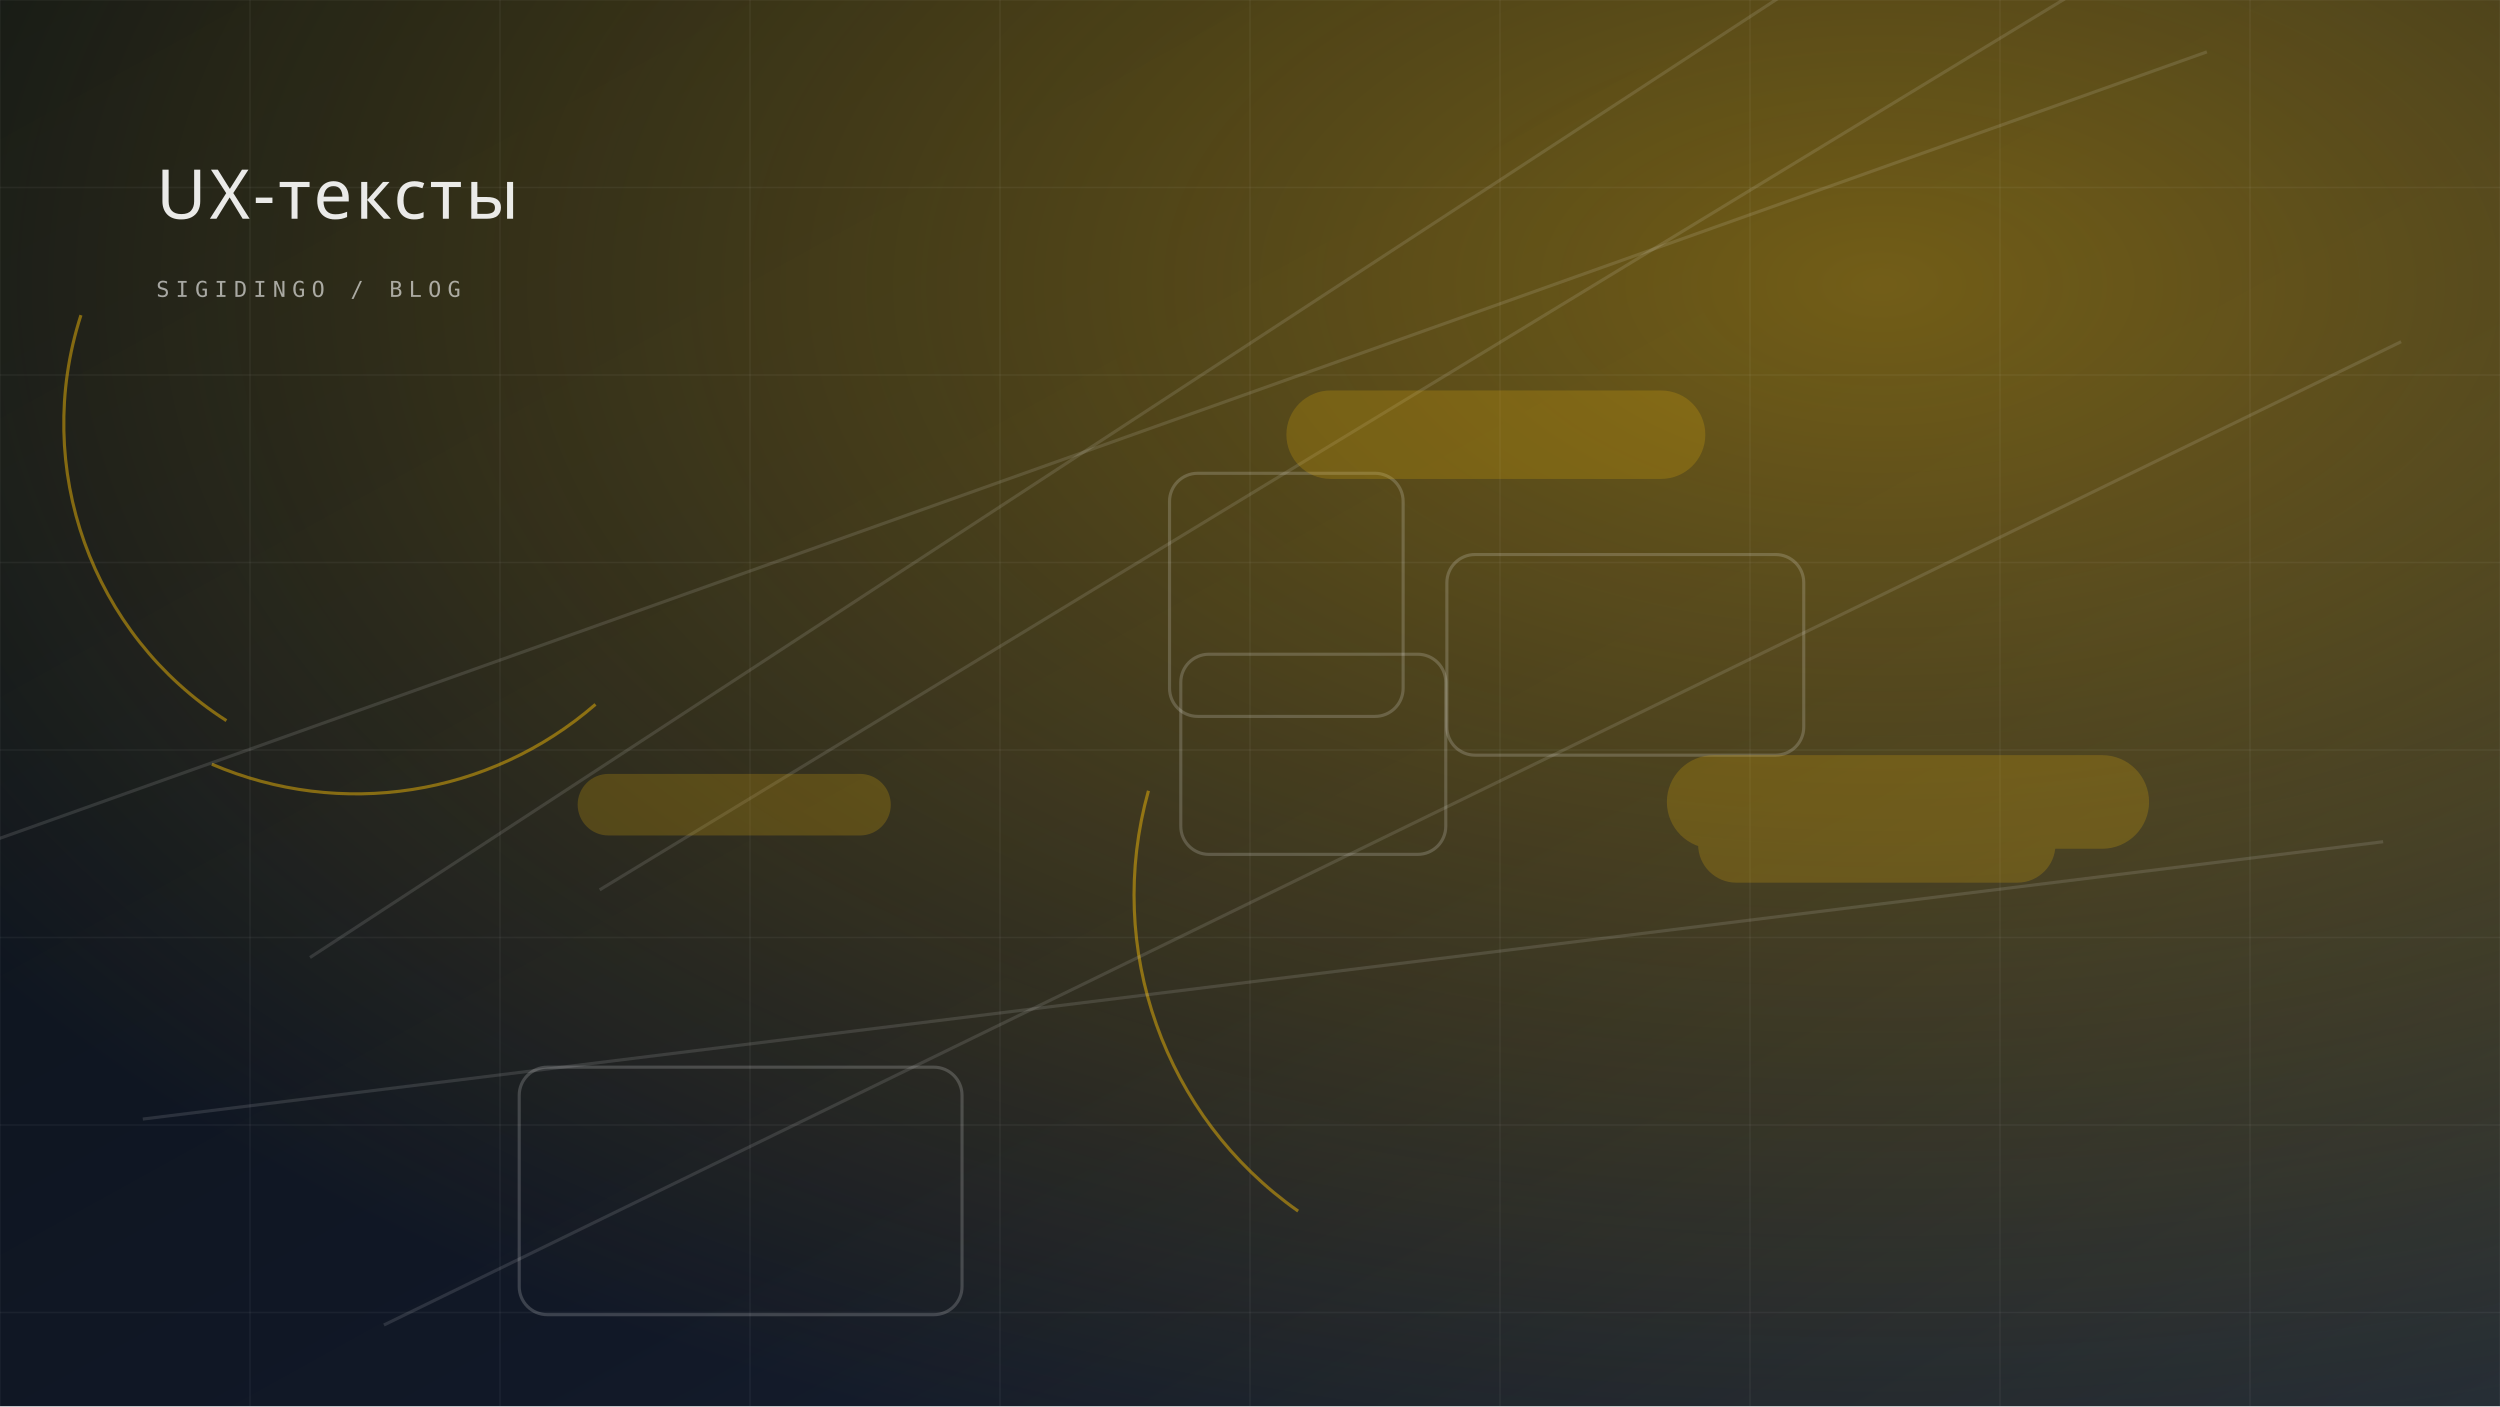
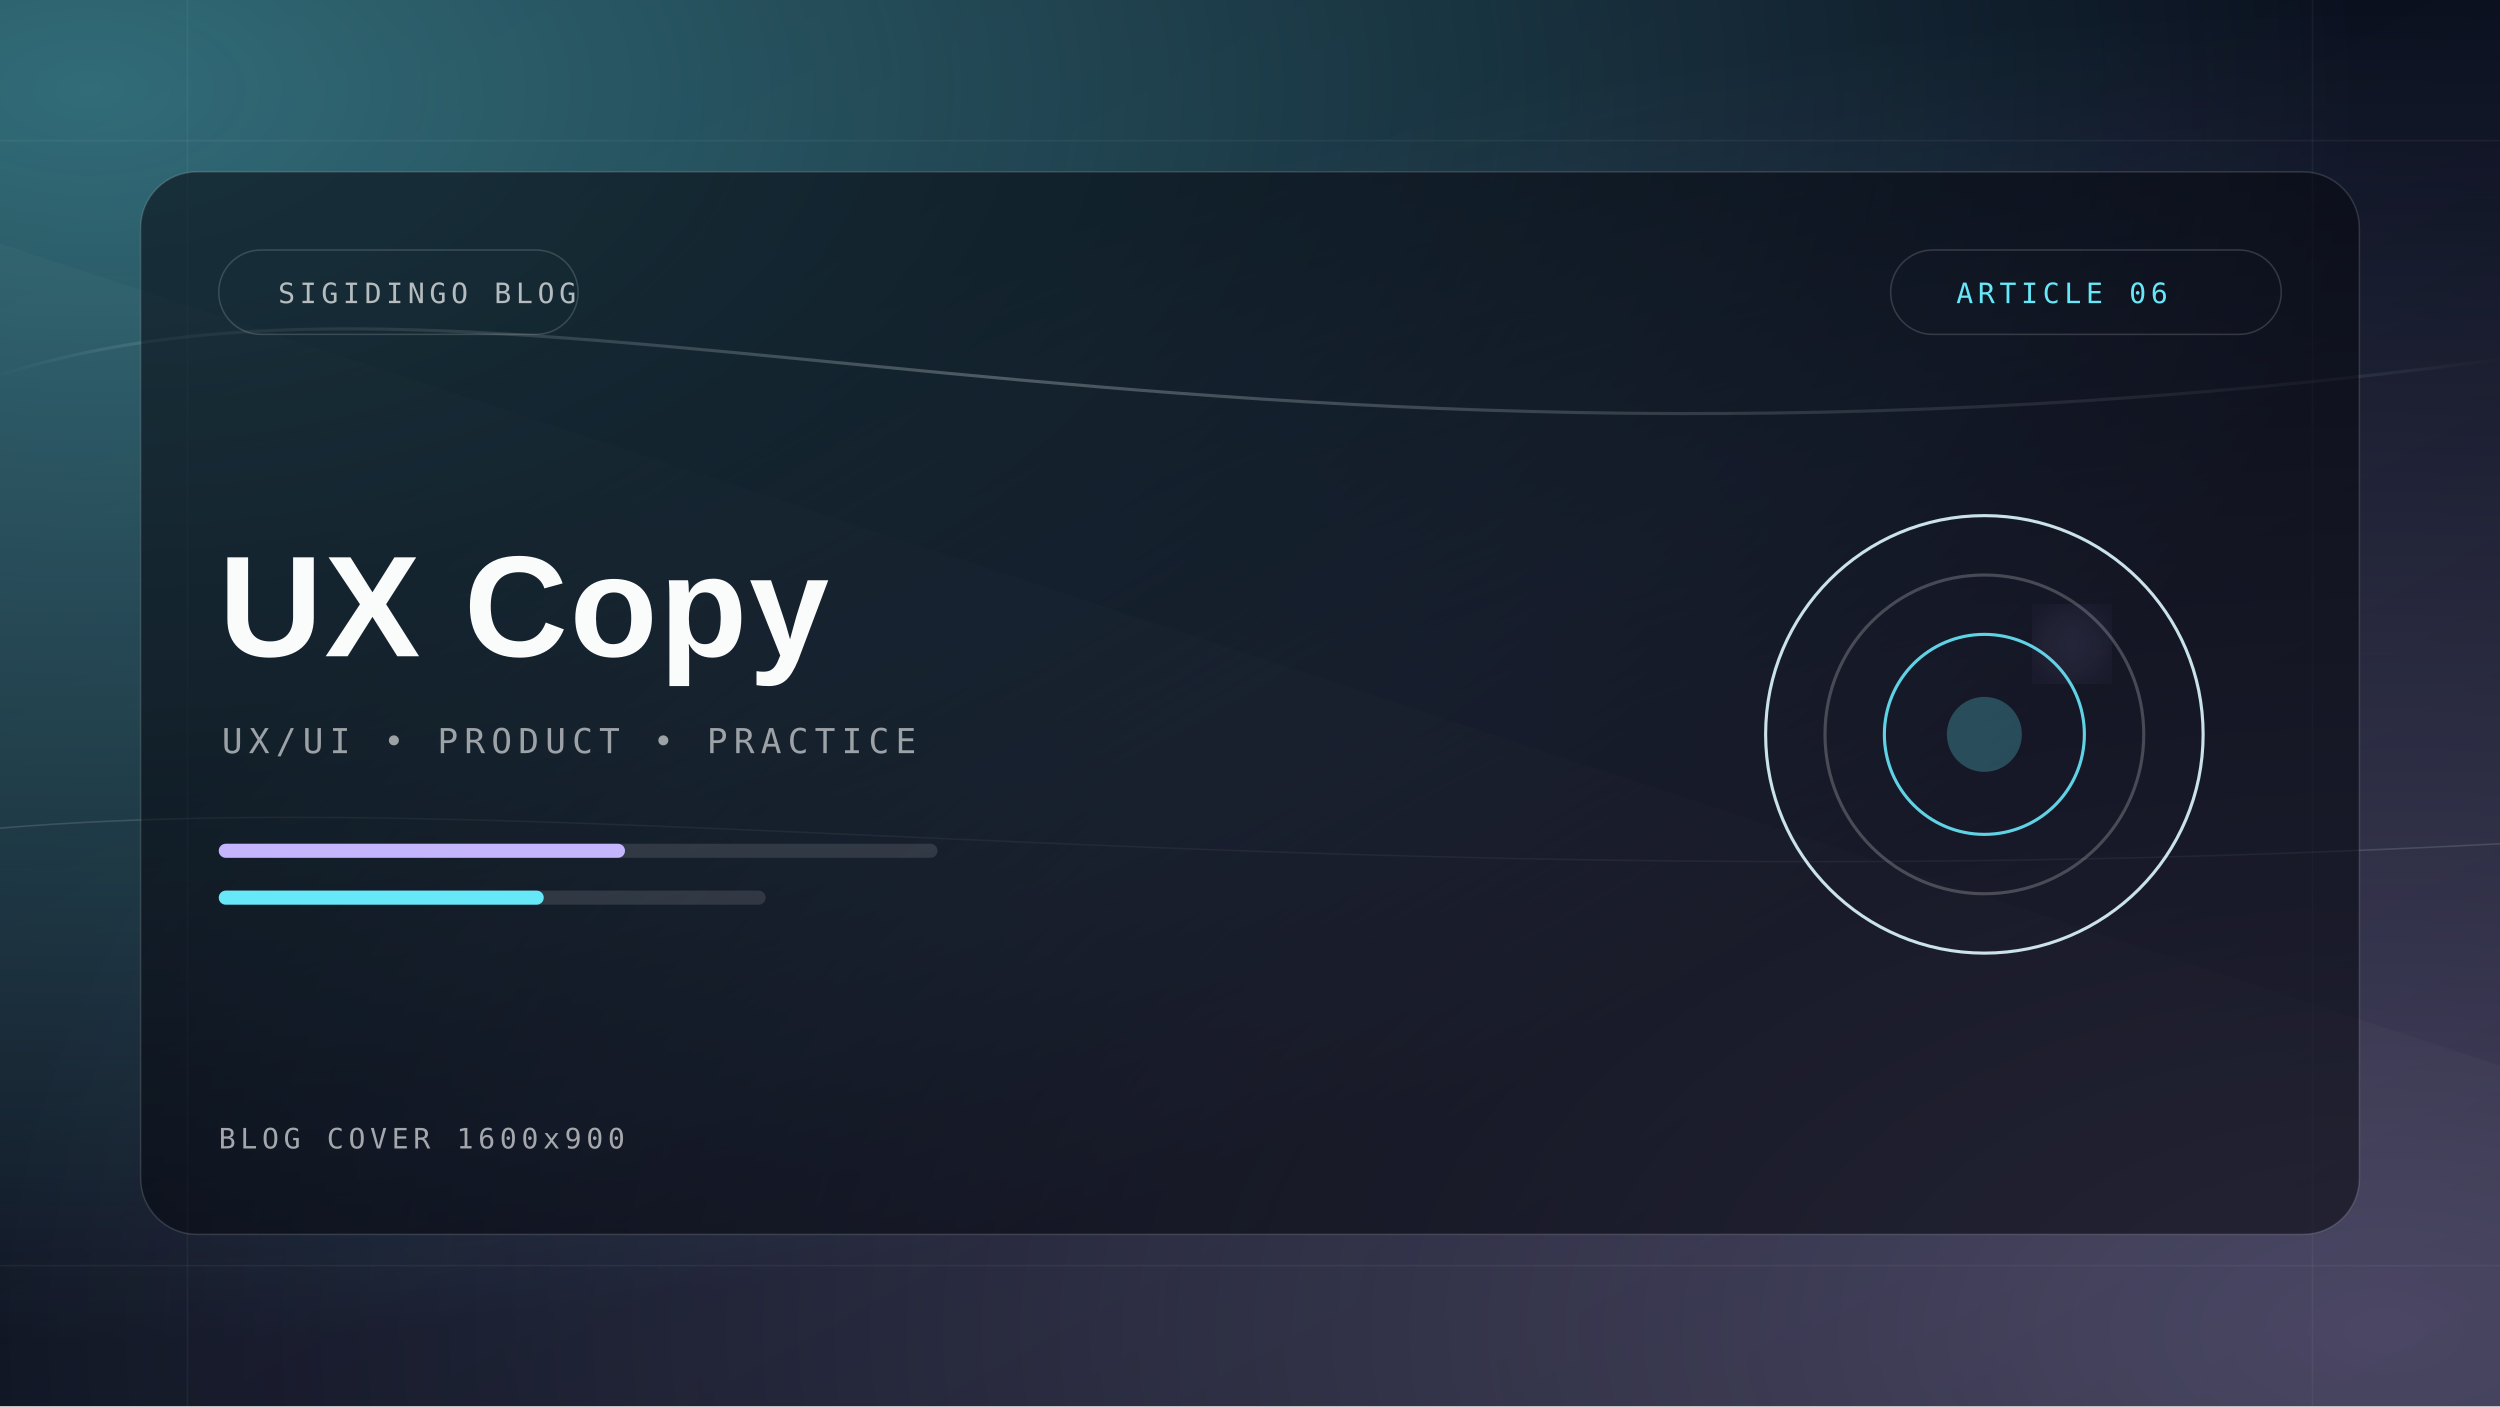
<svg xmlns="http://www.w3.org/2000/svg" width="1600" height="900" viewBox="0 0 1600 900">
  <defs>
-     <linearGradient id="bg-ux-copy" x1="0" y1="0" x2="1" y2="1">
-       <stop offset="0%" stop-color="#0b1217" />
-       <stop offset="60%" stop-color="#111827" />
-       <stop offset="100%" stop-color="#1f2937" />
+     <linearGradient id="bg-6" x1="0" y1="0" x2="1" y2="1">
+       <stop offset="0%" stop-color="#070A12" />
+       <stop offset="52%" stop-color="#0B1120" />
+       <stop offset="100%" stop-color="#05070D" />
    </linearGradient>
-     <radialGradient id="glow-ux-copy" cx="0.75" cy="0.2" r="0.9">
-       <stop offset="0%" stop-color="#eab308" stop-opacity="0.45" />
-       <stop offset="100%" stop-color="#eab308" stop-opacity="0" />
+     <radialGradient id="haloA-6" cx="0.04" cy="0.06" r="0.9">
+       <stop offset="0%" stop-color="#67E8F9" stop-opacity="0.44" />
+       <stop offset="100%" stop-color="#67E8F9" stop-opacity="0" />
    </radialGradient>
+     <radialGradient id="haloB-6" cx="0.95" cy="0.95" r="0.95">
+       <stop offset="0%" stop-color="#C4B5FD" stop-opacity="0.34" />
+       <stop offset="100%" stop-color="#C4B5FD" stop-opacity="0" />
+     </radialGradient>
+     <linearGradient id="beam-6" x1="0" y1="0" x2="1" y2="0">
+       <stop offset="0%" stop-color="#DEF8FF" stop-opacity="0" />
+       <stop offset="40%" stop-color="#DEF8FF" stop-opacity="0.95" />
+       <stop offset="100%" stop-color="#DEF8FF" stop-opacity="0" />
+     </linearGradient>
+     <filter id="soft-6" x="-20%" y="-20%" width="140%" height="140%">
+       <feGaussianBlur stdDeviation="24" />
+     </filter>
  </defs>
-   <rect width="1600" height="900" fill="url(#bg-ux-copy)" />
-   <rect width="1600" height="900" fill="url(#glow-ux-copy)" />
+   <rect width="1600" height="900" fill="url(#bg-6)" />
+   <rect width="1600" height="900" fill="url(#haloA-6)" />
+   <rect width="1600" height="900" fill="url(#haloB-6)" />
  <g stroke="rgba(255,255,255,0.05)" stroke-width="1">
-     <line x1="0" y1="0" x2="0" y2="900" />
-     <line x1="160" y1="0" x2="160" y2="900" />
-     <line x1="320" y1="0" x2="320" y2="900" />
-     <line x1="480" y1="0" x2="480" y2="900" />
-     <line x1="640" y1="0" x2="640" y2="900" />
-     <line x1="800" y1="0" x2="800" y2="900" />
-     <line x1="960" y1="0" x2="960" y2="900" />
-     <line x1="1120" y1="0" x2="1120" y2="900" />
-     <line x1="1280" y1="0" x2="1280" y2="900" />
-     <line x1="1440" y1="0" x2="1440" y2="900" />
-     <line x1="1600" y1="0" x2="1600" y2="900" />
-     <line x1="0" y1="0" x2="1600" y2="0" />
-     <line x1="0" y1="120" x2="1600" y2="120" />
-     <line x1="0" y1="240" x2="1600" y2="240" />
-     <line x1="0" y1="360" x2="1600" y2="360" />
-     <line x1="0" y1="480" x2="1600" y2="480" />
-     <line x1="0" y1="600" x2="1600" y2="600" />
-     <line x1="0" y1="720" x2="1600" y2="720" />
-     <line x1="0" y1="840" x2="1600" y2="840" />
+     <line x1="0" y1="90" x2="1600" y2="90" />
+     <line x1="0" y1="810" x2="1600" y2="810" />
+     <line x1="120" y1="0" x2="120" y2="900" />
+     <line x1="1480" y1="0" x2="1480" y2="900" />
  </g>
-   <g fill="none" stroke="#eab308" stroke-width="2" opacity="0.5">
-     <path d="M 830.8 775.1 A 247.2 247.2 0 0 1 735.0 506.1" />
-     <path d="M 381.1 450.8 A 233.7 233.7 0 0 1 135.6 489.1" />
-     <path d="M 144.9 461.2 A 225.6 225.6 0 0 1 51.8 201.7" />
+   <g opacity="0.8">
+     <path d="M0 156 L1600 682 L1600 900 L0 900 Z" fill="rgba(255,255,255,0.03)" />
+     <path d="M0 240 C320 138, 760 342, 1600 230" stroke="url(#beam-6)" stroke-width="2" fill="none" />
+     <path d="M0 530 C360 500, 840 580, 1600 540" stroke="rgba(255,255,255,0.17)" stroke-width="1" fill="none" />
  </g>
-   <g stroke="rgba(255,255,255,0.12)" stroke-width="2">
-     <line x1="91.4" y1="716.2" x2="1525.2" y2="538.7" />
-     <line x1="245.7" y1="848.0" x2="1536.7" y2="218.7" />
-     <line x1="383.8" y1="569.5" x2="1476.6" y2="-95.1" />
-     <line x1="-50.3" y1="554.4" x2="1412.4" y2="33.2" />
-     <line x1="198.4" y1="612.8" x2="1193.9" y2="-37.6" />
+   <rect x="90" y="110" width="1420" height="680" rx="36" fill="rgba(7,10,18,0.58)" stroke="rgba(255,255,255,0.14)" />
+   <path d="M130 212 H1470" stroke="url(#beam-6)" stroke-width="2" />
+   <path d="M130 690 H1470" stroke="url(#beam-6)" stroke-width="2" />
+   <g fill="none" stroke="rgba(255,255,255,0.16)">
+     <rect x="140" y="160" width="230" height="54" rx="27" />
+     <rect x="1210" y="160" width="250" height="54" rx="27" />
  </g>
-   <g fill="none" stroke="rgba(255,255,255,0.18)" stroke-width="2">
-     <rect x="755.7" y="418.7" width="169.6" height="128.1" rx="18" />
-     <rect x="748.5" y="302.9" width="149.5" height="155.6" rx="18" />
-     <rect x="332.3" y="683.0" width="283.4" height="158.4" rx="18" />
-     <rect x="926.0" y="354.9" width="228.4" height="128.4" rx="18" />
+   <text x="178" y="194" font-family="Consolas, monospace" font-size="18" letter-spacing="3" fill="rgba(255,255,255,0.68)">SIGIDINGO BLOG</text>
+   <text x="1252" y="194" font-family="Consolas, monospace" font-size="18" letter-spacing="3" fill="#67E8F9">ARTICLE 06</text>
+   <text x="140" y="420" font-family="Sora, Arial, sans-serif" font-weight="700" font-size="92" letter-spacing="1.2" fill="rgba(255,255,255,0.98)">UX Copy</text>
+   <text x="142" y="482" font-family="Consolas, monospace" font-size="22" letter-spacing="4" fill="rgba(255,255,255,0.58)">UX/UI  •  PRODUCT  •  PRACTICE</text>
+   <g>
+     <rect x="140" y="540" width="460" height="9" rx="4.5" fill="rgba(255,255,255,0.12)" />
+     <rect x="140" y="540" width="260" height="9" rx="4.5" fill="#C4B5FD" />
+     <rect x="140" y="570" width="350" height="9" rx="4.5" fill="rgba(255,255,255,0.12)" />
+     <rect x="140" y="570" width="208" height="9" rx="4.5" fill="#67E8F9" />
  </g>
-   <g fill="#eab308" opacity="0.22">
-     <rect x="369.7" y="495.3" width="200.4" height="39.4" rx="19.7" />
-     <rect x="823.3" y="249.9" width="268.1" height="56.6" rx="28.3" />
-     <rect x="1066.8" y="483.3" width="308.6" height="59.9" rx="30.0" />
-     <rect x="1086.8" y="516.1" width="228.7" height="48.8" rx="24.4" />
+   <g opacity="0.9">
+     <circle cx="1270" cy="470" r="140" fill="none" stroke="#DEF8FF" stroke-width="2" />
+     <circle cx="1270" cy="470" r="102" fill="none" stroke="rgba(255,255,255,0.24)" stroke-width="2" />
+     <circle cx="1270" cy="470" r="64" fill="none" stroke="#67E8F9" stroke-width="2" />
+     <circle cx="1270" cy="470" r="24" fill="#67E8F9" fill-opacity="0.28" />
+     <circle cx="1326" cy="412" r="18" fill="#C4B5FD" fill-opacity="0.45" filter="url(#soft-6)" />
  </g>
-   <text x="100" y="140" font-family="Sora, sans-serif" font-size="44" fill="rgba(255,255,255,0.9)" letter-spacing="2">UX-тексты</text>
-   <text x="100" y="190" font-family="IBM Plex Mono, monospace" font-size="14" fill="rgba(255,255,255,0.6)" letter-spacing="4">SIGIDINGO / BLOG</text>
+   <text x="140" y="735" font-family="Consolas, monospace" font-size="18" letter-spacing="3" fill="rgba(255,255,255,0.62)">BLOG COVER 1600x900</text>
</svg>
